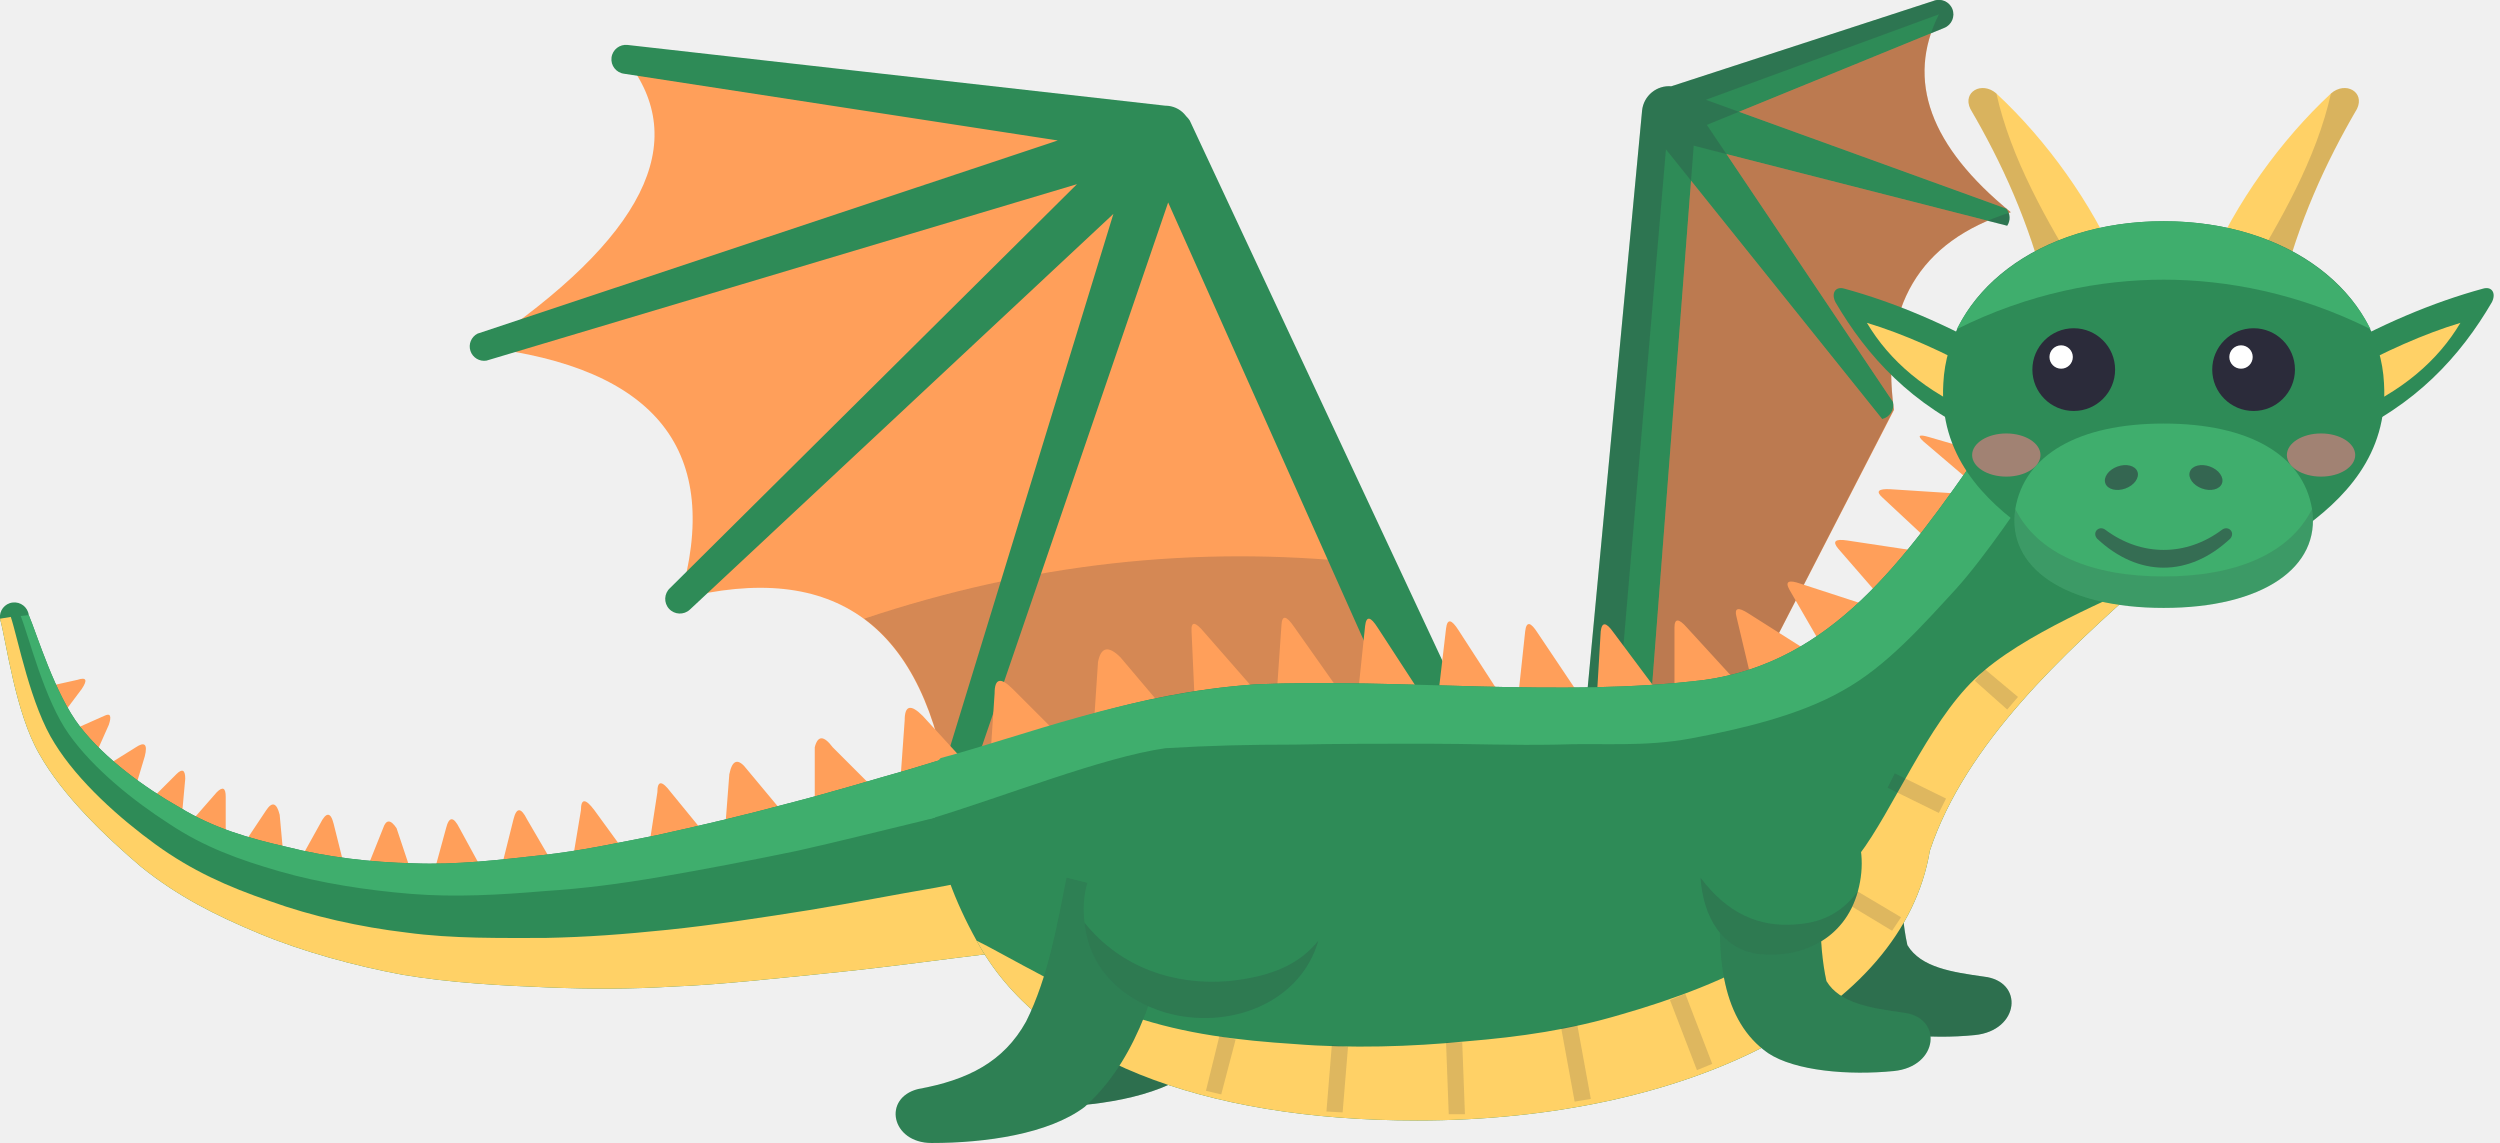
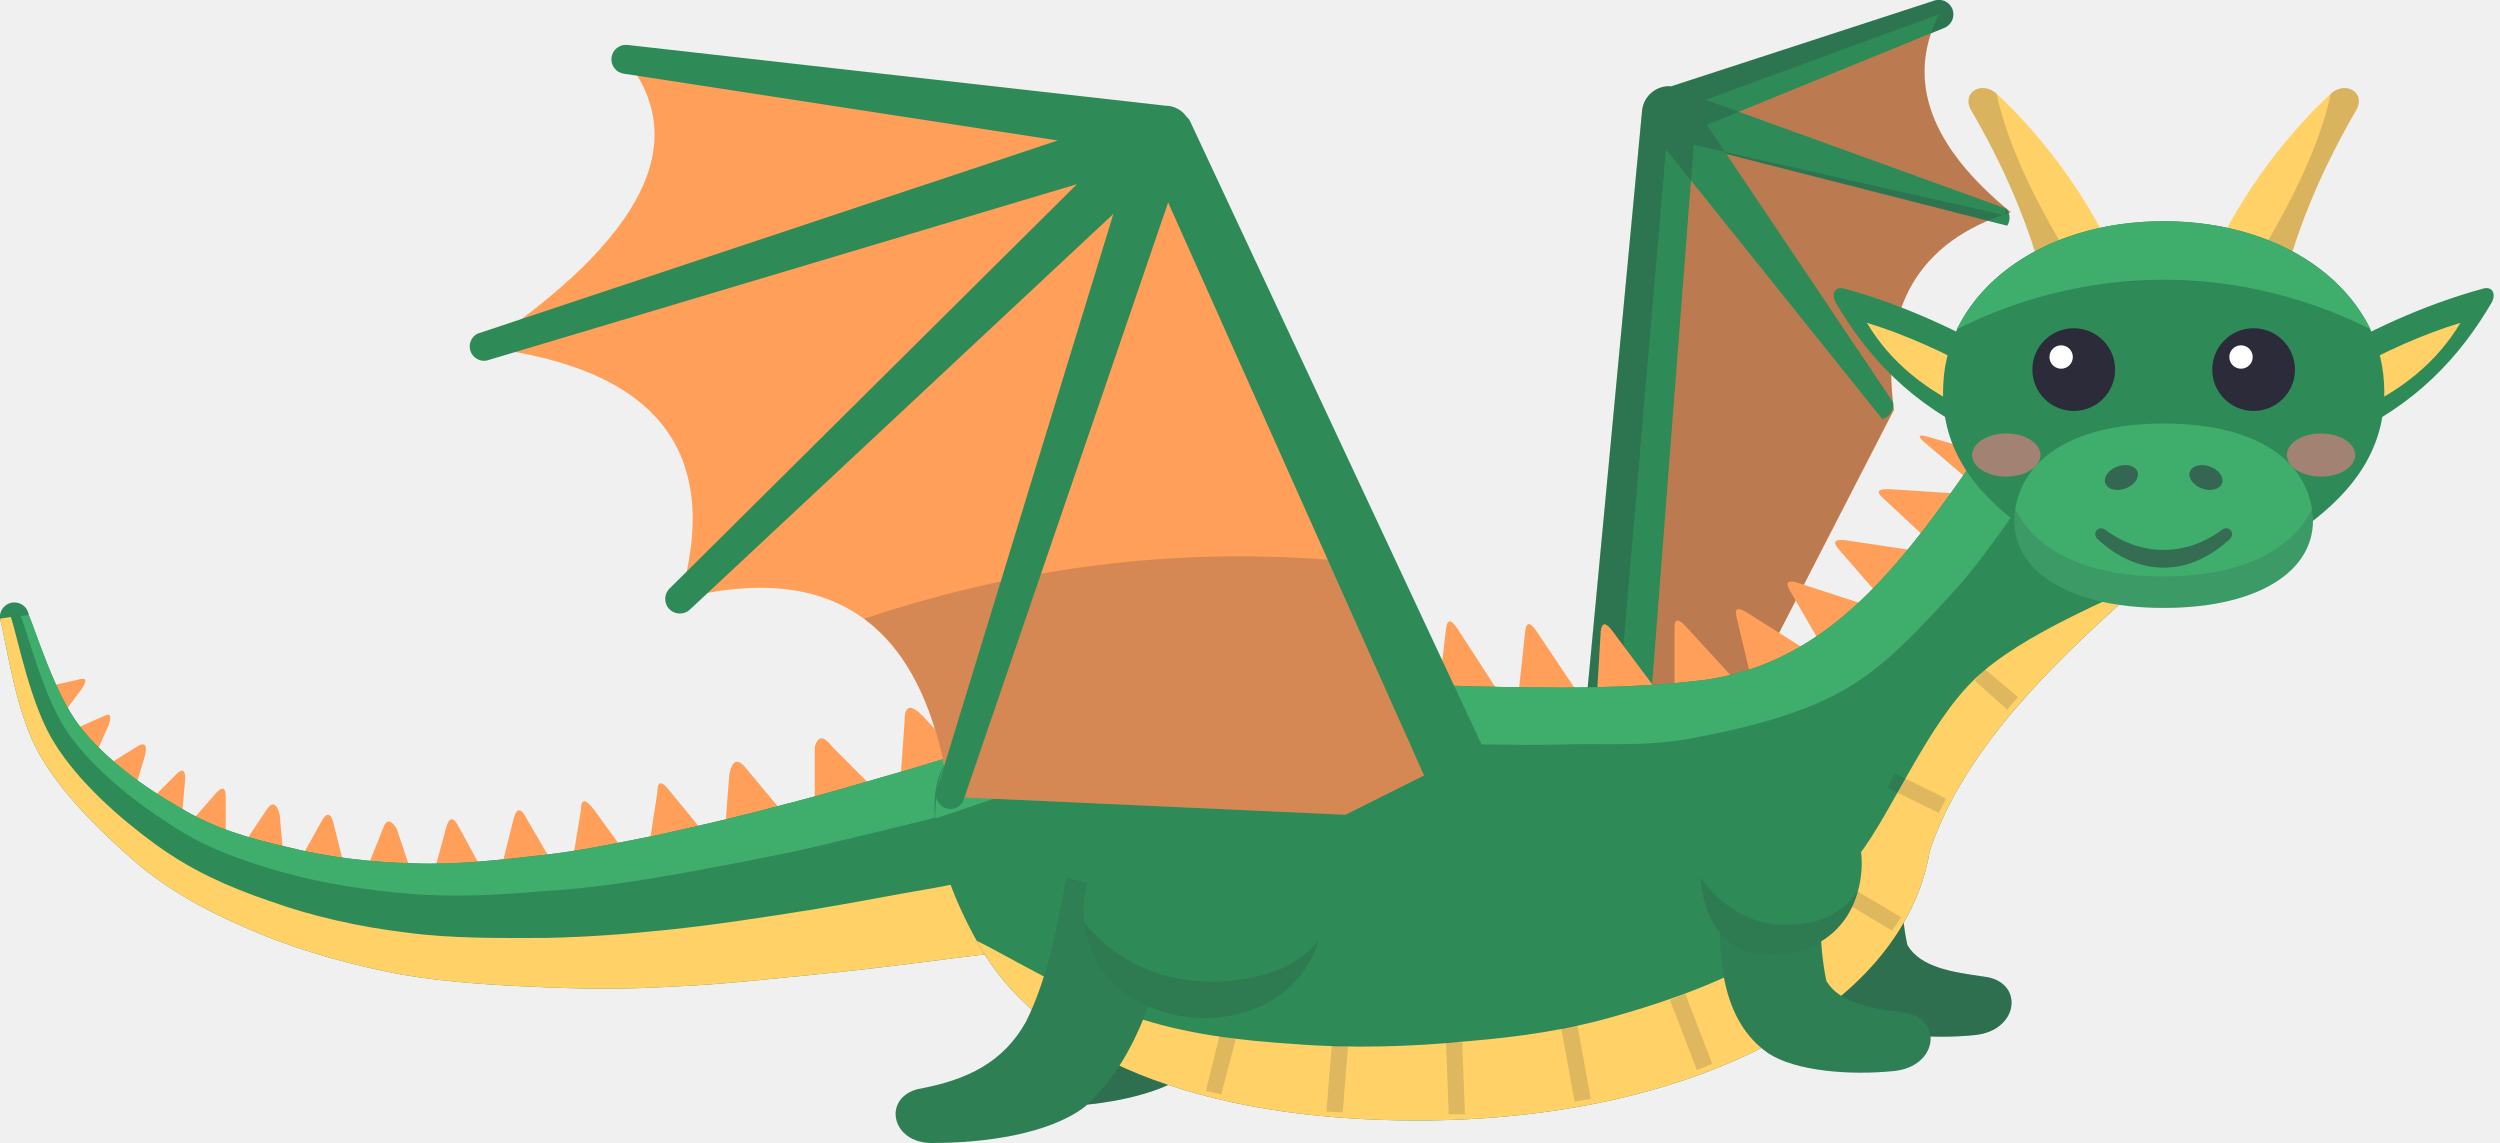
<svg xmlns="http://www.w3.org/2000/svg" viewBox="10.4 1.4 278 127.1">
  <g class="part-wings part-wings-far" style="transform-box:fill-box;transform-origin:11.5% 93.5%">
    <path d="M 190 84 L 196 14 L 226 3 Q 220.5 14 234 25 Q 218.7 29.8 221 47 L 204 80 Z" fill="#ff9f5a" />
    <path d="M 190 84 L 196 14 L 226 3 Q 220.5 14 234 25 Q 218.7 29.8 221 47 L 204 80 Z" fill="#2b2b3a" opacity="0.12" />
    <path d="M193.6 84.3L199 14.3A3 3 0 0 0 193 13.7L186.4 83.7A3.6 3.6 0 0 0 193.6 84.3ZM197 16.6L226.6 4.5A1.6 1.6 0 0 0 225.4 1.5L195 11.4A2.8 2.8 0 0 0 197 16.6ZM195.2 16.7L233.6 26.5A1.6 1.6 0 0 0 233.5 24.6L196.8 11.3A2.8 2.8 0 0 0 195.2 16.7ZM193.8 15.7L219.7 48A1.6 1.6 0 0 0 220.9 46.1L198.2 12.3A2.8 2.8 0 0 0 193.8 15.7Z" fill="#2e8b57" />
-     <path d="M190 84L196 14L226 3Q220.5 14 234 25Q218.7 29.8 221 46.9L204 80ZM193.6 84.3L199 14.3A3 3 0 0 0 193 13.7L186.4 83.7A3.6 3.6 0 0 0 193.6 84.3ZM197 16.6L226.6 4.5A1.6 1.6 0 0 0 225.4 1.5L195 11.4A2.8 2.8 0 0 0 197 16.6ZM195.2 16.7L233.6 26.5A1.6 1.6 0 0 0 233.5 24.6L196.8 11.3A2.8 2.8 0 0 0 195.2 16.7ZM193.8 15.7L219.7 48A1.6 1.6 0 0 0 220.9 46.1L198.2 12.3A2.8 2.8 0 0 0 193.8 15.7Z" fill="#2b2b3a" opacity="0.22" />
-   </g>
-   <g class="part-wings" style="transform-box:fill-box;transform-origin:96.8% 93%">
-     <path d="M 172 86 L 140 16 L 80 8 Q 91 21.8 64 40 Q 93.2 43.4 86 68 Q 111.9 61.4 116 90 L 160 92 Z" fill="#ff9f5a" />
-     <path d="M106.5 70.2Q114 75.7 116 90L160 92L172 86L162 64Q134 61 106.5 70.2Z" fill="#2b2b3a" opacity="0.2" />
-     <path d="M 175.3 84.5 L 142.7 14.8 A 3 3 0 0 0 137.3 17.2 L 168.7 87.5 A 3.6 3.6 0 0 0 175.3 84.5 Z M 140.4 13.2 L 80.2 6.4 A 1.6 1.6 0 0 0 79.8 9.6 L 139.6 18.8 A 2.8 2.8 0 0 0 140.4 13.2 Z M 139.2 13.3 L 63.5 38.5 A 1.6 1.6 0 0 0 64.5 41.5 L 140.8 18.7 A 2.8 2.8 0 0 0 139.2 13.3 Z M 138.1 14 L 84.9 66.8 A 1.6 1.6 0 0 0 87.1 69.2 L 141.9 18 A 2.8 2.8 0 0 0 138.1 14 Z M 137.3 15.1 L 114.5 89.5 A 1.6 1.6 0 0 0 117.5 90.5 L 142.7 16.9 A 2.8 2.8 0 0 0 137.3 15.1 Z" fill="#2e8b57" />
+     <path d="M190 84L196 14L226 3Q220.5 14 234 25Q218.7 29.8 221 46.9L204 80ZM193.6 84.3L199 14.3A3 3 0 0 0 193 13.7L186.4 83.7A3.6 3.6 0 0 0 193.6 84.3ZM197 16.6L226.6 4.5A1.6 1.6 0 0 0 225.4 1.5L195 11.4A2.8 2.8 0 0 0 197 16.6ZM195.2 16.7L233.2 25.3A1.6 1.6 0 0 0 233.5 24.6L196.8 11.3A2.8 2.8 0 0 0 195.2 16.7ZM193.8 15.7L219.7 48A1.6 1.6 0 0 0 220.9 46.1L198.2 12.3A2.8 2.8 0 0 0 193.8 15.7Z" fill="#2b2b3a" opacity="0.22" />
  </g>
  <path d="M 153 98 C 151 109, 148 116, 143 120.5 C 139 123.5, 132 124.5, 126 124.5 C 121.5 124.5, 120.5 119.5, 124.5 118.5 C 130 117.5, 134 115.5, 136.5 111 C 139 106, 140 100, 141 95 Z M 211 95 C 210 104, 211 111, 216 114.5 C 219 116.5, 225 117, 230 116.5 C 235 116, 235.5 110.5, 231 110 C 227.5 109.5, 224 109, 222.5 106.5 C 221.5 102, 222 97, 221 92 Z" fill="#2e8b57" />
  <path d="M 153 98 C 151 109, 148 116, 143 120.5 C 139 123.5, 132 124.5, 126 124.5 C 121.5 124.5, 120.5 119.5, 124.5 118.5 C 130 117.5, 134 115.5, 136.5 111 C 139 106, 140 100, 141 95 Z M 211 95 C 210 104, 211 111, 216 114.5 C 219 116.5, 225 117, 230 116.5 C 235 116, 235.5 110.5, 231 110 C 227.5 109.5, 224 109, 222.5 106.5 C 221.5 102, 222 97, 221 92 Z" fill="#2b2b3a" opacity="0.3" />
  <g class="part-tail" style="transform-box:fill-box;transform-origin:90.2% 55%">
    <path d="M140.5 81L135 74.5Q133 72.5 132.5 75L132 82.5Z M129 84L123 78Q121 76 121 78.5L120.5 86Z M118.5 87L113 81Q111 79 111 81.5L110.5 88.5Z M108.5 90L103 84.5Q101.5 82.5 101 84.5L101 91.5Z M98.5 93L93.5 87Q92 85 91.5 87.5L91 94Z M89.5 95L85 89.5Q83.5 87.5 83.5 89.5L82.5 96Z M80.5 97L76.5 91.5Q75 89.5 75 91.5L74 97.5Z M72.5 98.5L69 92.5Q68 90.5 67.5 92.5L66 98.5Z M64.5 99L61.5 93.5Q60.5 91.5 60 93.5L58.5 99Z M56.5 99.5L54.5 93.5Q53.5 92 53 93.5L51 98.5Z M49 99L47.5 93Q47 91 46 93L43.5 97.5Z M42 97.5L41.5 92Q41 90 40 91.5L37 96Z M35.5 95.5L35.5 90Q35.5 88.5 34.5 89.5L31 93.5Z M30.5 93.5L31 88Q31 86.5 30 87.5L26.5 91Z M25 90.5L26.5 85.5Q27 83.5 25.5 84.5L21.5 87Z M20.5 86.5L22.5 82Q23 80.5 22 81L17.5 83Z M16.5 82L19.5 78Q20.5 76.5 19 77L14.5 78Z " fill="#ff9f5a" />
    <path d="M 13.6 69.8 C 14.5 71.9 16.5 78.6 19.3 82.2 C 22.1 85.8 26.5 89 30.4 91.2 C 34.2 93.5 38 94.6 42.4 95.6 C 46.7 96.7 51.7 97.3 56.4 97.4 C 61.1 97.6 66.1 97 70.6 96.5 C 75.1 96 78.7 95.2 83.3 94.3 C 87.9 93.3 93.4 92 98.2 90.7 C 102.9 89.5 107.1 88.2 111.7 86.9 C 116.3 85.5 120.8 84.1 125.5 82.8 C 130.3 81.5 134.5 82 138 83 A 11 11 0 0 1 144 104.9 C 141.7 105.2 134.8 105.7 130.2 106.3 C 125.6 106.8 120.9 107.4 116.1 108 C 111.4 108.6 106.8 109.2 101.7 109.7 C 96.6 110.2 90.5 110.9 85.4 111.1 C 80.3 111.4 76.3 111.4 71.3 111.2 C 66.2 111 60.5 110.7 55.2 109.8 C 49.8 108.8 44 107.2 39.2 105.2 C 34.4 103.2 30.2 101.1 26.1 97.8 C 22.1 94.4 17.4 89.9 14.8 85.3 C 12.1 80.7 11.1 72.7 10.4 70.2 A 1.6 1.6 0 0 1 13.6 69.8 Z" fill="#2e8b57" />
    <path d="M 13.6 69.8 C 14.5 71.9 16.5 78.6 19.3 82.2 C 22.1 85.8 26.5 89 30.4 91.2 C 34.2 93.5 38 94.6 42.4 95.6 C 46.7 96.7 51.7 97.3 56.4 97.4 C 61.1 97.6 66.1 97 70.6 96.5 C 75.1 96 78.7 95.2 83.3 94.3 C 87.9 93.3 93.4 92 98.2 90.7 C 102.9 89.5 107.1 88.2 111.7 86.9 C 116.3 85.5 120.8 84.1 125.5 82.8 C 130.3 81.5 134.5 82 138 83 L 139 88 C 138.7 86.7 131.5 88.2 126.8 89.3 C 122.1 90.3 117.5 91.5 112.9 92.7 C 108.3 93.8 104 94.9 99.1 96 C 94.3 97 88.6 98.1 83.9 98.9 C 79.2 99.7 75.4 100.2 70.8 100.5 C 66.1 100.9 61 101.2 56.1 100.8 C 51.2 100.4 46 99.6 41.5 98.3 C 37 97 33.1 95.6 29.2 93 C 25.3 90.5 20.8 86.9 18.1 83.1 C 15.3 79.2 13.6 72.1 12.7 69.9 Z" fill="#3fae6d" />
    <path d="M 10.4 70.2 C 11.1 72.7 12.1 80.7 14.8 85.3 C 17.4 89.9 22.1 94.4 26.1 97.8 C 30.2 101.1 34.4 103.2 39.2 105.2 C 44 107.2 49.8 108.8 55.2 109.8 C 60.5 110.7 66.2 111 71.3 111.2 C 76.3 111.4 80.3 111.4 85.4 111.1 C 90.5 110.9 96.6 110.2 101.7 109.7 C 106.8 109.2 111.4 108.6 116.1 108 C 120.9 107.4 125.6 106.8 130.2 106.3 C 134.8 105.7 141.7 105.2 144 104.9 L 142.5 95.2 C 140.2 95.6 133.1 96.7 128.4 97.5 C 123.8 98.3 119.1 99.2 114.5 100.1 C 109.8 100.9 105.3 101.8 100.4 102.6 C 95.4 103.4 89.5 104.3 84.6 104.8 C 79.7 105.3 75.8 105.6 71 105.7 C 66.2 105.7 60.7 105.8 55.6 105.1 C 50.5 104.5 45.1 103.3 40.4 101.6 C 35.7 100 31.7 98.2 27.7 95.3 C 23.7 92.4 19.1 88.3 16.5 84.1 C 13.8 79.9 12.4 72.4 11.6 70 Z" fill="#ffd166" />
  </g>
  <path d="M151.3 79.7L144.3 71.7Q142.8 69.9 142.9 71.6L143.3 80.5ZM160.3 79.6L154.3 71.1Q153 69.2 152.9 70.9L152.3 79.6ZM169.2 79.8L163.6 71.2Q162.4 69.3 162.2 71L161.3 79.6ZM178.1 80L172.6 71.5Q171.4 69.6 171.2 71.3L170.2 79.8ZM186.9 80L181.4 71.8Q180.2 69.9 180 71.6L179.1 80ZM195.7 79.6L189.8 71.7Q188.6 70 188.4 71.6L187.9 80ZM204.5 78.3L198 71.2Q196.6 69.6 196.6 71.2L196.6 79.6ZM212.7 74.6L204.8 69.6Q203.1 68.5 203.5 70L205.4 78ZM219.5 69.2L210.6 66.3Q208.6 65.6 209.4 67L213.5 74.1ZM225.1 62.9L215.8 61.5Q213.8 61.2 214.8 62.4L220.1 68.5ZM229.9 56.4L220.6 55.8Q218.6 55.7 219.7 56.7L225.6 62.2ZM232.8 52.3L224.9 50Q223.2 49.5 224.3 50.5L230.4 55.7Z" fill="#ff9f5a" />
  <path d="M 116 85.6 C 127 82.6 136 78.5 150 77.5 C 166 76.8 184 79 200 77 C 214 75 222 64 231 51 L 249 66 C 240 74 229 84 225 96 C 222 114 198 126 168 126 C 144 126 126 119 119 106 C 114 97 113 89 116 85.6 Z" fill="#2e8b57" />
-   <path d="M 115 85.7 C 124 83.3 136 78.5 150 77.5 C 166 76.8 184 79 200 77 C 214 75 222 64 231 51 L 236.8 55 C 235.3 57 231.4 63 227.9 66.9 C 224.3 70.8 220.2 75.5 215.3 78.2 C 210.4 81 203.8 82.5 198.5 83.5 C 193.2 84.5 188.5 84 183.5 84.2 C 178.6 84.3 173.9 84.1 169 84.1 C 164.1 84.1 159.1 84.1 154.3 84.2 C 149.4 84.2 145 84.3 140 84.6 C 133 85.6 122 90 113.7 92.5 C 113.6 89.4 114 86.6 115 85.7 Z" fill="#3fae6d" />
+   <path d="M115.6 86.1C124 83.3 136 78.5 150 77.5C166 76.8 184 79 200 77C214 75 222 64 231 51L236.8 55C235.3 57 231.4 63 227.9 66.9C224.3 70.8 220.2 75.5 215.3 78.2C210.4 81 203.8 82.5 198.5 83.5C193.2 84.5 188.5 84 183.5 84.2C178.6 84.3 173.9 84.1 169 84.1C164.1 84.1 159.1 84.1 154.3 84.2C149.4 84.2 145 84.3 140 84.6C133 85.6 122 90 114.4 92.4C114.4 89.4 115 87.1 115.6 86.1Z" fill="#3fae6d" />
  <path d="M 249 66 C 240 74 229 84 225 96 C 222 114 198 126 168 126 C 144 126 126 119 119 106 C 121.9 107.4 130.4 112.5 136.3 114.4 C 142.2 116.4 148.2 117.1 154.4 117.5 C 160.5 118 167.4 117.8 173.4 117.2 C 179.5 116.7 185 115.9 190.7 114.2 C 196.3 112.6 202.9 110.2 207.3 107.3 C 211.7 104.3 213.3 101.6 217.1 96.5 C 220.9 91.5 224.7 82 230 76.9 C 235.3 71.8 245.8 67.8 249 66 Z" fill="#ffd166" />
  <path d="M 233.6 80.3 L 230 77.1 L 231.1 75.8 L 234.8 78.9 Z M 226 91.8 L 220.3 89 L 221.1 87.4 L 226.8 90.2 Z M 220.8 104.9 L 214.5 101.1 L 215.4 99.6 L 221.8 103.4 Z M 211.2 114.4 L 206.6 107.8 L 208 106.7 L 212.7 113.3 Z M 199.1 120.4 L 196.1 112.6 L 197.8 111.9 L 200.8 119.7 Z M 185.5 123.9 L 184 115.7 L 185.8 115.4 L 187.3 123.6 Z M 171.5 125.3 L 171.2 117.3 L 173 117.3 L 173.3 125.3 Z M 157.9 125 L 158.5 117.6 L 160.3 117.8 L 159.7 125.1 Z M 144.5 122.7 L 146 116.6 L 147.8 117 L 146.2 123.1 Z M 131.9 117.7 L 134.1 113.5 L 135.7 114.4 L 133.4 118.6 Z " fill="#2b2b3a" opacity="0.16" />
  <path d="M 141 102 C 139 113, 136 120, 131 124.5 C 127 127.5, 120 128.5, 114 128.5 C 109.5 128.5, 108.5 123.5, 112.5 122.5 C 118 121.5, 122 119.5, 124.5 115 C 127 110, 128 104, 129 99 Z" fill="#2e8b57" />
  <path d="M 141 102 C 139 113, 136 120, 131 124.5 C 127 127.5, 120 128.5, 114 128.5 C 109.5 128.5, 108.5 123.5, 112.5 122.5 C 118 121.5, 122 119.5, 124.5 115 C 127 110, 128 104, 129 99 Z" fill="#2b2b3a" opacity="0.12" />
  <path d="M 131 104 C 130 96, 137 91, 146 91.5 C 155 92, 159 99, 157 106 C 155 113, 147 116, 140 114 C 135 112.5, 131.5 109, 131 104 Z" fill="#2e8b57" />
  <path d="M 157 106 C 155 113, 147 116, 140 114 C 135 112.5, 131.5 109, 131 104 C 135 109, 141 111, 147 110.5 C 152 110, 155 108.5, 157 106 Z" fill="#2b2b3a" opacity="0.18" />
  <path d="M 202 99 C 201 108, 202 115, 207 118.5 C 210 120.5, 216 121, 221 120.5 C 226 120, 226.5 114.5, 222 114 C 218.5 113.5, 215 113, 213.5 110.5 C 212.5 106, 213 101, 212 96 Z" fill="#2e8b57" />
  <path d="M 202 99 C 201 108, 202 115, 207 118.5 C 210 120.5, 216 121, 221 120.5 C 226 120, 226.5 114.5, 222 114 C 218.5 113.5, 215 113, 213.5 110.5 C 212.5 106, 213 101, 212 96 Z" fill="#2b2b3a" opacity="0.12" />
  <path d="M 199.5 99 C 199 92.5, 204 88.5, 210 89 C 216 89.5, 218.5 95, 217 100.5 C 215.5 106, 210.5 108, 206 107.5 C 202 107, 199.8 103.5, 199.5 99 Z" fill="#2e8b57" />
  <path d="M 217 100.5 C 215.5 106, 210.5 108, 206 107.5 C 202 107, 199.8 103.5, 199.5 99 C 202.5 103, 206 104.5, 210 104.2 C 213.5 104, 215.5 102.5, 217 100.5 Z" fill="#2b2b3a" opacity="0.18" />
+   <g class="part-wings" style="transform-box:fill-box;transform-origin:96.8% 93%">
+     <path d="M 172 86 L 140 16 L 80 8 Q 91 21.8 64 40 Q 93.2 43.4 86 68 Q 111.9 61.4 116 90 L 160 92 Z" fill="#ff9f5a" />
+     <path d="M106.5 70.2Q114 75.7 116 90L160 92L172 86L162 64Q134 61 106.5 70.2Z" fill="#2b2b3a" opacity="0.2" />
+     <path d="M 175.3 84.5 L 142.7 14.8 A 3 3 0 0 0 137.3 17.2 L 168.7 87.5 A 3.6 3.6 0 0 0 175.3 84.5 Z M 140.4 13.2 L 80.2 6.4 A 1.6 1.6 0 0 0 79.8 9.6 L 139.6 18.8 A 2.8 2.8 0 0 0 140.4 13.2 Z M 139.2 13.3 L 63.5 38.5 A 1.6 1.6 0 0 0 64.5 41.5 L 140.8 18.7 A 2.8 2.8 0 0 0 139.2 13.3 Z M 138.1 14 L 84.9 66.8 A 1.6 1.6 0 0 0 87.1 69.2 L 141.9 18 A 2.8 2.8 0 0 0 138.1 14 Z M 137.3 15.1 L 114.5 89.5 A 1.6 1.6 0 0 0 117.5 90.5 L 142.7 16.9 A 2.8 2.8 0 0 0 137.3 15.1 Z" fill="#2e8b57" />
+   </g>
  <path d="M 238 34 C 236 26, 233 19.5, 229.5 13.5 C 228.6 11.6, 230.8 10.4, 232.4 11.8 C 238 17, 243 24, 246 31 Z M 264 34 C 266 26, 269 19.5, 272.5 13.5 C 273.4 11.6, 271.2 10.4, 269.6 11.8 C 264 17, 259 24, 256 31 Z" fill="#ffd166" />
  <path d="M 238 34 C 236 26, 233 19.5, 229.5 13.5 C 228.6 11.6, 230.8 10.4, 232.4 11.8 C 234 19, 238 26, 242 32.5 Z M 264 34 C 266 26, 269 19.5, 272.5 13.5 C 273.4 11.6, 271.2 10.4, 269.6 11.8 C 268 19, 264 26, 260 32.5 Z" fill="#2b2b3a" opacity="0.18" />
  <path d="M 233 41 C 227 37.5, 221 35, 215.5 33.5 C 214.5 33.2, 214 34, 214.5 35 C 218 41, 223 46.5, 231 50 Z M 269 41 C 275 37.5, 281 35, 286.5 33.5 C 287.5 33.2, 288 34, 287.5 35 C 284 41, 279 46.5, 271 50 Z" fill="#2e8b57" />
  <path d="M 231 43 C 226.5 40.5, 222 38.5, 218 37.3 C 220.5 41.5, 224.5 45, 230.5 47.5 Z M 271 43 C 275.5 40.5, 280 38.5, 284 37.3 C 281.5 41.5, 277.5 45, 271.5 47.5 Z" fill="#ffd166" />
  <path d="M 251 26 C 265 26, 275 34, 275.5 44 C 276 52, 271 57, 266 60.5 L 236 60.5 C 231 57, 226 52, 226.5 44 C 227 34, 237 26, 251 26 Z" fill="#2e8b57" />
  <path d="M 251 26 C 262 26, 270.5 31, 274 38 C 266 34, 258 32.5, 251 32.5 C 244 32.5, 236 34, 228 38 C 231.5 31, 240 26, 251 26 Z" fill="#3fae6d" />
  <path d="M 251 48.5 C 260.5 48.5, 266.5 52, 267.5 58 C 268.5 64.5, 262 69, 251 69 C 240 69, 233.5 64.5, 234.5 58 C 235.5 52, 241.5 48.5, 251 48.5 Z" fill="#3fae6d" />
  <path d="M 267.5 58 C 268.5 64.5, 262 69, 251 69 C 240 69, 233.5 64.5, 234.5 58 C 237 63, 243 65.5, 251 65.5 C 259 65.5, 265 63, 267.5 58 Z" fill="#2b2b3a" opacity="0.15" />
  <ellipse cx="246.3" cy="54.5" rx="1.9" ry="1.3" transform="rotate(-20 246.3 54.5)" fill="#2b2b3a" opacity="0.55" />
  <ellipse cx="255.7" cy="54.5" rx="1.9" ry="1.3" transform="rotate(20 255.7 54.5)" fill="#2b2b3a" opacity="0.55" />
  <path d="M 244.5 60.3 C 248.5 63.3, 253.5 63.3, 257.5 60.3 C 258.2 59.8, 259 60.6, 258.4 61.3 C 253.8 65.6, 248.2 65.6, 243.6 61.3 C 243 60.6, 243.8 59.8, 244.5 60.3 Z" fill="#2b2b3a" opacity="0.5" />
  <circle cx="241" cy="42.5" r="4.6" fill="#2b2b3a" />
  <circle cx="261" cy="42.5" r="4.6" fill="#2b2b3a" />
  <circle cx="239.6" cy="41.1" r="1.3" fill="#ffffff" />
  <circle cx="259.6" cy="41.1" r="1.3" fill="#ffffff" />
  <ellipse cx="233.5" cy="52" rx="3.8" ry="2.4" fill="#ff7a8a" opacity="0.55" />
  <ellipse cx="268.5" cy="52" rx="3.8" ry="2.4" fill="#ff7a8a" opacity="0.55" />
</svg>
